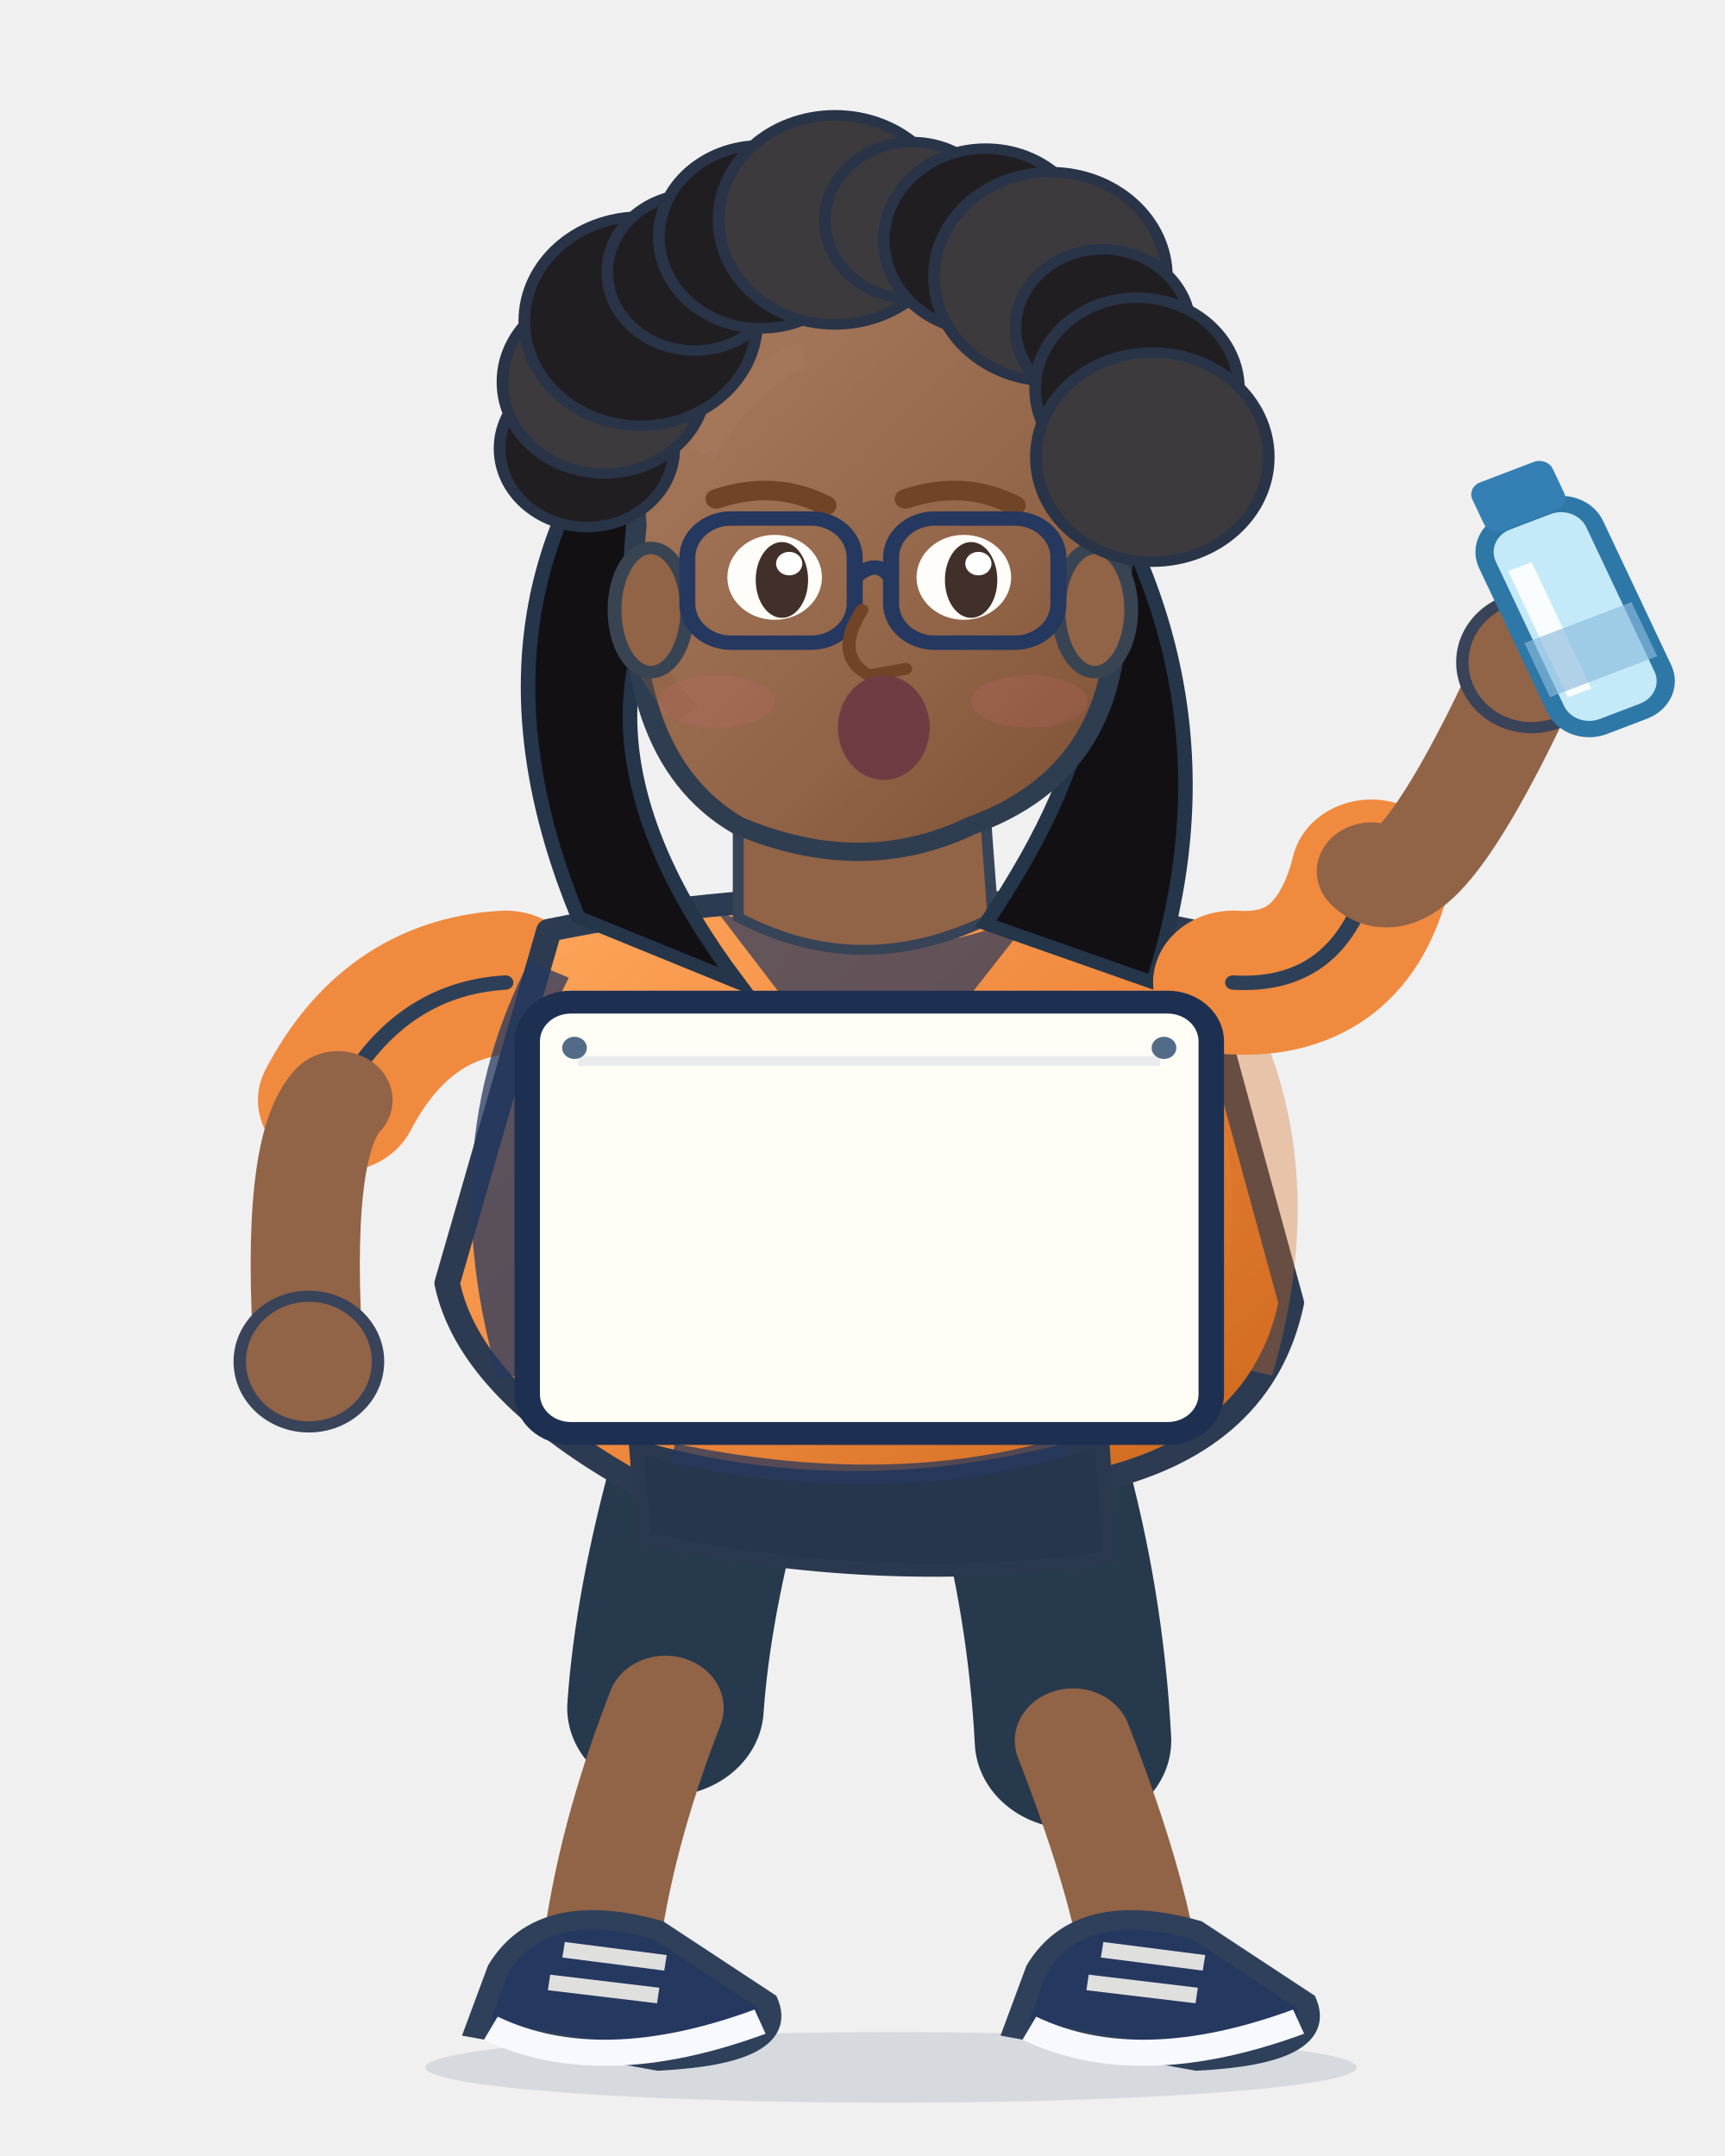
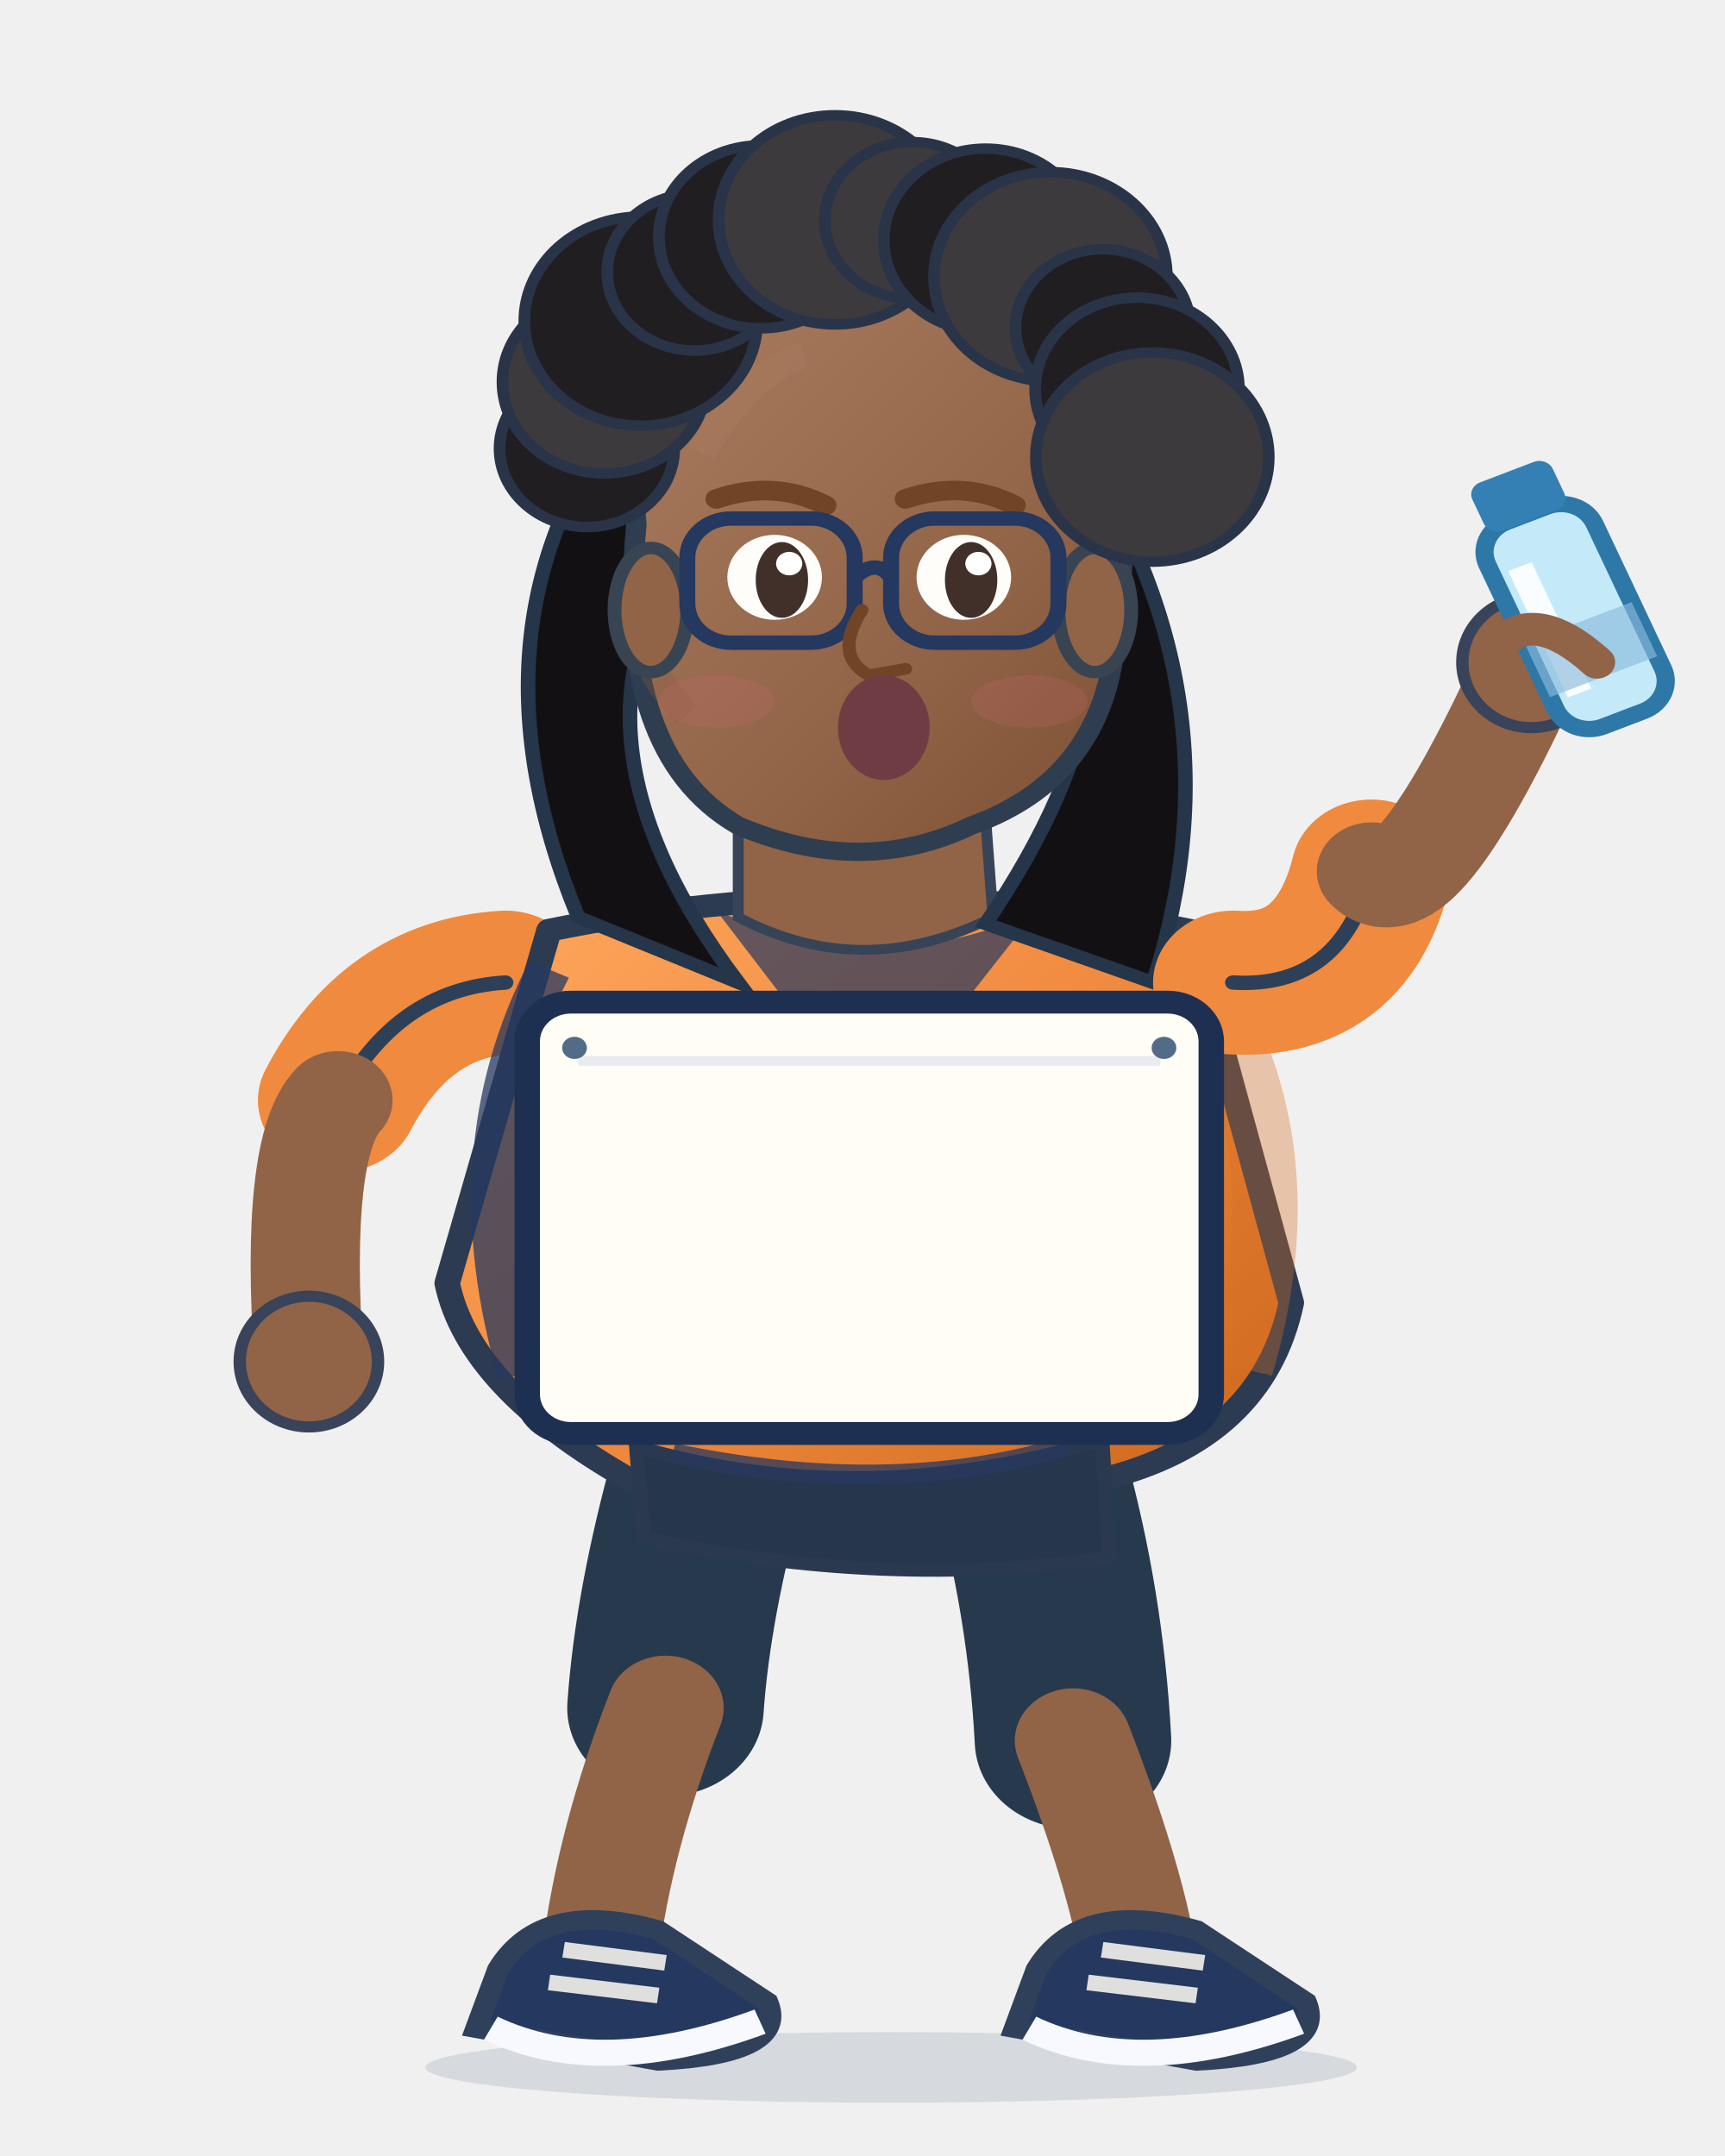
<svg xmlns="http://www.w3.org/2000/svg" width="256" height="320" viewBox="0 0 256 320" role="img" aria-label="SnackDash original adult runner body_17 receive">
  <defs>
    <linearGradient id="skin_16" x1="0" y1="0" x2=".9" y2="1">
      <stop offset="0" stop-color="#a97b5f" />
      <stop offset=".65" stop-color="#916347" />
      <stop offset="1" stop-color="#7f5135" />
    </linearGradient>
    <linearGradient id="shirt_16" x1="0" y1="0" x2=".94" y2=".8">
      <stop offset="0" stop-color="#ffa95e" />
      <stop offset=".56" stop-color="#F08A3F" />
      <stop offset="1" stop-color="#d26c21" />
    </linearGradient>
  </defs>
  <g id="character_anchor" transform="translate(129 302) scale(1.08 0.97) translate(-129 -302)">
    <ellipse cx="132" cy="307" rx="64" ry="5.4" fill="#273F61" opacity=".13" />
    <g id="legs">
      <g id="leg_left">
        <path d="M107 216 Q102 236 101 252" stroke="#27394D" stroke-width="27" stroke-linecap="round" fill="none" />
        <path d="M101 252 Q94 272 92 290" stroke="#916347" stroke-width="16" stroke-linecap="round" fill="none" />
        <g>
          <path d="M78 292 Q84 281 100 286 L115 297 Q118 305 100 306 L75 301Z" fill="#25385F" stroke="#2F405A" stroke-width="3" />
          <path d="M77 301 Q92 309 114 300" stroke="#F7F9FF" stroke-width="4" fill="none" />
          <path d="M85 294 L100 296 M87 289 L101 291" stroke="#FFFDF4" stroke-width="2.4" opacity=".85" />
        </g>
      </g>
      <g id="leg_right">
        <path d="M151 216 Q156 236 157 257" stroke="#27394D" stroke-width="27" stroke-linecap="round" fill="none" />
        <path d="M157 257 Q164 277 166 290" stroke="#916347" stroke-width="16" stroke-linecap="round" fill="none" />
        <g>
          <path d="M152 292 Q158 281 174 286 L189 297 Q192 305 174 306 L149 301Z" fill="#25385F" stroke="#2F405A" stroke-width="3" />
          <path d="M151 301 Q166 309 188 300" stroke="#F7F9FF" stroke-width="4" fill="none" />
          <path d="M159 294 L174 296 M161 289 L175 291" stroke="#FFFDF4" stroke-width="2.4" opacity=".85" />
        </g>
      </g>
    </g>
    <g id="arm_left">
      <path d="M79 141 Q64 142 56 159" stroke="#F08A3F" stroke-width="22" stroke-linecap="round" fill="none" />
      <path d="M79 141 Q64 142 56 159" stroke="#2E4057" stroke-width="2.2" stroke-linecap="round" fill="none" />
      <path d="M56 159 Q50 166 52 199" stroke="#916347" stroke-width="15" stroke-linecap="round" fill="none" />
      <ellipse cx="52" cy="199" rx="9.5" ry="10" fill="#916347" stroke="#394359" stroke-width="1.7" />
    </g>
    <g id="torso">
      <path d="M85 133 Q129 123 173 133 L187 190 Q183 211 161 217 Q129 231 96 217 Q74 203 71 187Z" fill="url(#shirt_16)" stroke="#2C3B52" stroke-width="3.5" stroke-linejoin="round" />
      <path d="M85 139 Q72 167 81 201" stroke="#25385F" stroke-width="6" opacity=".75" fill="none" />
      <path d="M174 140 Q189 166 180 200" stroke="#d77126" stroke-width="9" opacity=".35" fill="none" />
      <path d="M108 130 L119 146 L140 147 L152 130 Q131 141 108 130Z" fill="#25385F" opacity=".7" />
      <path d="M114 129 Q128 139 144 129" stroke="#2B3D50" stroke-width="3" fill="none" />
      <path d="M97 212 Q128 222 161 211 L162 229 Q131 234 98 226Z" fill="#26364D" stroke="#2A394F" stroke-width="2" />
      <path d="M102 213 Q132 220 156 212" stroke="#25385F" stroke-width="3" fill="none" opacity=".75" />
      <path d="M111 116 L111 131 Q128 141 146 131 L145 116" fill="#916347" stroke="#374357" stroke-width="1.5" />
    </g>
    <g id="hair_back">
      <path d="M97 51 Q72 85 89 131 L111 141 Q84 101 106 72 M156 56 Q181 96 168 141 L145 132 Q170 91 152 68Z" fill="#131014" stroke="#25354A" stroke-width="2" />
    </g>
    <g id="face">
      <path d="M97 71 Q95 45 113 40 Q132 32 151 41 Q168 49 163 84 Q163 109 143 117 Q128 125 111 117 Q94 106 97 71Z" fill="url(#skin_16)" stroke="#2F3D50" stroke-width="2.8" />
      <path d="M106 60 Q112 48 120 45" stroke="#a87a5e" stroke-width="4" opacity=".4" fill="none" />
      <path d="M100 83 Q95 90 104 100" stroke="#885a3e" stroke-width="4" opacity=".3" fill="none" />
      <ellipse cx="99" cy="84" rx="5" ry="9.5" fill="#916347" stroke="#394453" stroke-width="1.9" />
      <ellipse cx="160" cy="84" rx="5" ry="9.5" fill="#916347" stroke="#394453" stroke-width="1.9" />
      <path d="M108 67 Q116 64 123 68" fill="none" stroke="#714327" stroke-width="3" stroke-linecap="round" />
      <ellipse cx="116" cy="79" rx="6.5" ry="6.5" fill="#FFFDF9" />
      <ellipse cx="117" cy="79.4" rx="3.6" ry="5.8" fill="#413029" />
      <circle cx="118" cy="76.9" r="1.8" fill="white" />
      <path d="M134 67 Q142 64 149 68" fill="none" stroke="#714327" stroke-width="3" stroke-linecap="round" />
      <ellipse cx="142" cy="79" rx="6.5" ry="6.5" fill="#FFFDF9" />
      <ellipse cx="143" cy="79.4" rx="3.6" ry="5.8" fill="#413029" />
      <circle cx="144" cy="76.9" r="1.8" fill="white" />
      <g stroke="#25385F" stroke-width="2.2" fill="none">
        <rect x="104" y="70" width="23" height="19" rx="6" />
        <rect x="132" y="70" width="23" height="19" rx="6" />
        <path d="M127 79 Q130 76 132 79" />
      </g>
      <path d="M128 84 Q124 91 129 94 L134 93" stroke="#714327" stroke-width="1.8" fill="none" stroke-linecap="round" />
      <ellipse cx="108" cy="98" rx="8" ry="4" fill="#D56876" opacity=".18" />
      <ellipse cx="151" cy="98" rx="8" ry="4" fill="#D56876" opacity=".18" />20s<ellipse cx="131" cy="102" rx="6.3" ry="8" fill="#703C44" />
    </g>
    <g id="hair" stroke-linecap="round">
      <circle cx="90.2" cy="59.3" r="12" fill="#211E22" stroke="#293448" stroke-width="1.6" />
      <circle cx="92.6" cy="49.1" r="14" fill="#3d3a3e" stroke="#293448" stroke-width="1.6" />
      <circle cx="97.6" cy="39.8" r="16" fill="#211E22" stroke="#293448" stroke-width="1.6" />
      <circle cx="105.0" cy="32.3" r="12" fill="#211E22" stroke="#293448" stroke-width="1.6" />
      <circle cx="114.1" cy="26.9" r="14" fill="#211E22" stroke="#293448" stroke-width="1.6" />
      <circle cx="124.3" cy="24.3" r="16" fill="#3d3a3e" stroke="#293448" stroke-width="1.6" />
      <circle cx="134.9" cy="24.4" r="12" fill="#3d3a3e" stroke="#293448" stroke-width="1.6" />
      <circle cx="145.0" cy="27.4" r="14" fill="#211E22" stroke="#293448" stroke-width="1.6" />
      <circle cx="153.9" cy="33.0" r="16" fill="#3d3a3e" stroke="#293448" stroke-width="1.6" />
      <circle cx="161.1" cy="40.8" r="12" fill="#211E22" stroke="#293448" stroke-width="1.6" />
      <circle cx="165.8" cy="50.2" r="14" fill="#211E22" stroke="#293448" stroke-width="1.6" />
      <circle cx="167.9" cy="60.6" r="16" fill="#3d3a3e" stroke="#293448" stroke-width="1.6" />
    </g>
    <g id="arm_right">
      <path d="M179 141 Q194 142 198 124" stroke="#F08A3F" stroke-width="22" stroke-linecap="round" fill="none" />
      <path d="M179 141 Q194 142 198 124" stroke="#2E4057" stroke-width="2.2" stroke-linecap="round" fill="none" />
      <path d="M198 124 Q204 131 220 92" stroke="#916347" stroke-width="15" stroke-linecap="round" fill="none" />
      <ellipse cx="220" cy="92" rx="9.5" ry="10" fill="#916347" stroke="#394359" stroke-width="1.7" />
    </g>
    <g id="bib_blank" data-bib-rect="82,144,94,66">
      <rect id="bib_mask" x="82" y="144" width="94" height="66" rx="6" fill="#FFFDF6" stroke="#1E3051" stroke-width="3.5" />
      <path d="M89 153 H169" stroke="#D9DFE9" stroke-width="1.5" opacity=".58" />
      <circle cx="88.5" cy="151" r="1.7" fill="#526C88" />
      <circle cx="169.5" cy="151" r="1.7" fill="#526C88" />
    </g>
    <g id="accessories">
      <g id="received_supply" transform="translate(226 85) rotate(-23)">
        <rect x="-8" y="-17" width="16" height="34" rx="5" fill="#C4EAFA" stroke="#2E78A8" stroke-width="2.5" />
        <rect x="-6" y="-24" width="12" height="8" rx="2" fill="#347FB4" />
        <path d="M-4 -10 V11" stroke="#FFFFFF" stroke-width="3.5" opacity=".9" />
        <rect x="-8" y="1" width="16" height="9" fill="#8ABADB" opacity=".65" />
      </g>
-       <path id="grip_foreground" d="M215 88 Q221 79 230 91" fill="none" stroke="#000000" stroke-width="0" opacity="0" />
+       <path id="grip_foreground" d="M215 90 Q220 83 229 92" fill="none" stroke="#916347" stroke-width="5" stroke-linecap="round" />
    </g>
  </g>
</svg>
